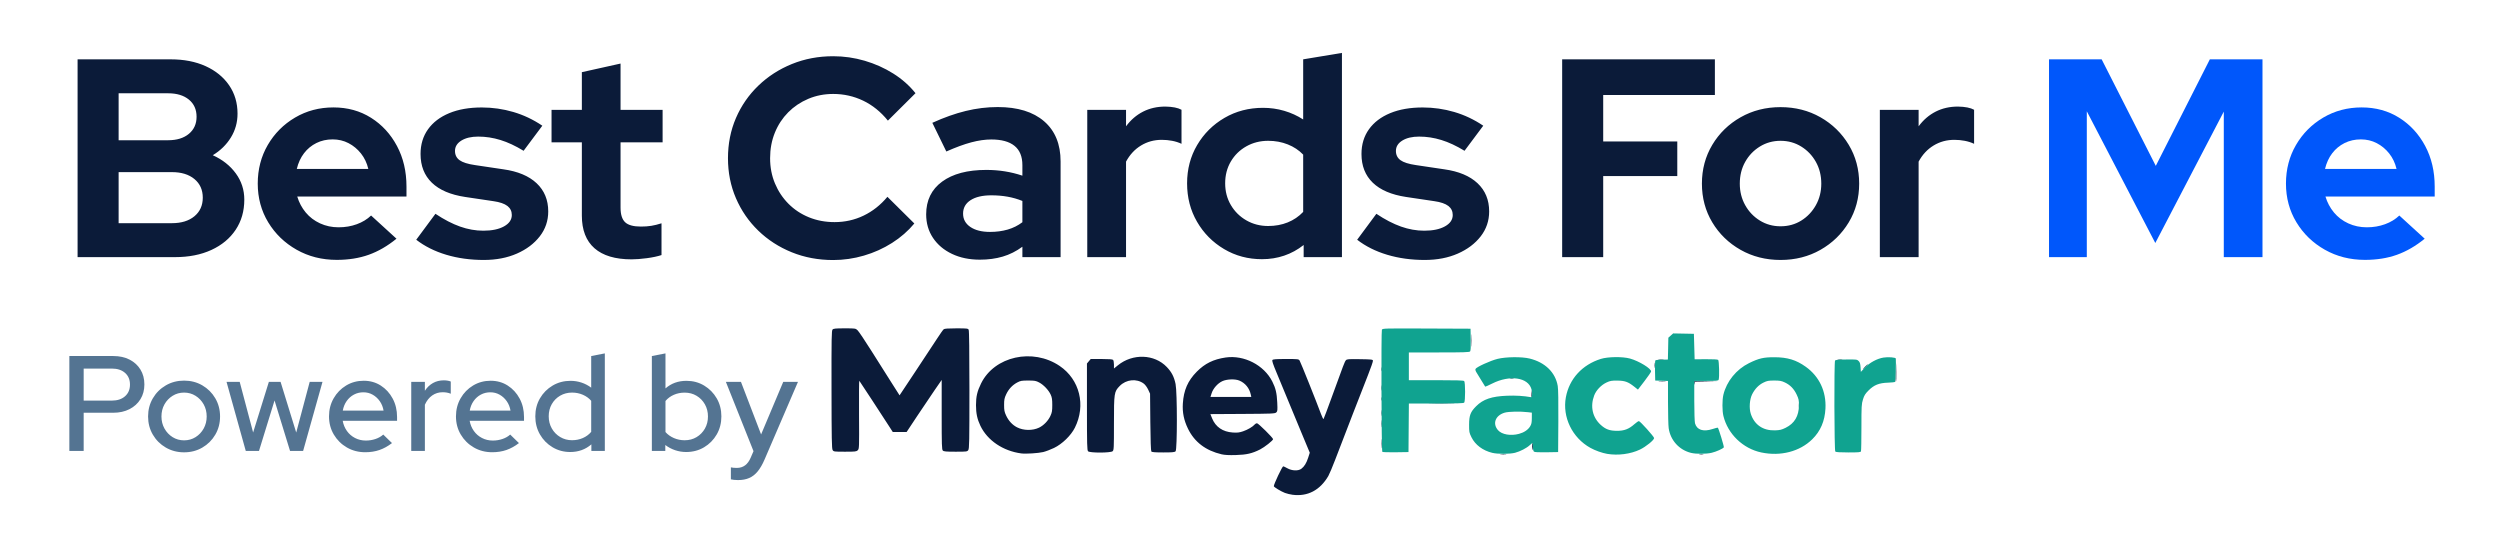
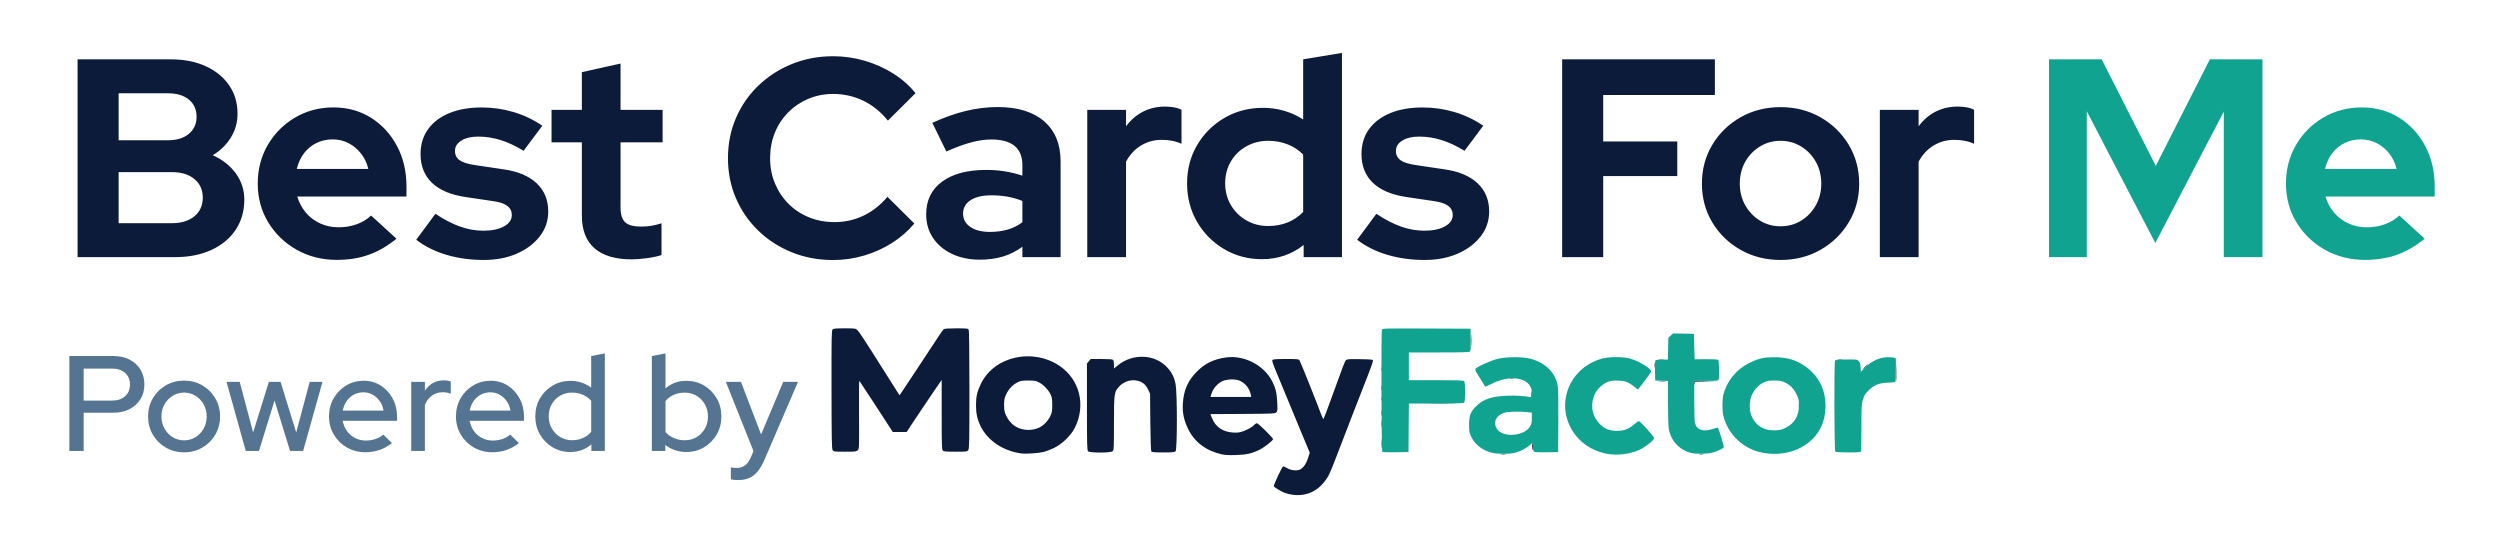
<svg xmlns="http://www.w3.org/2000/svg" viewBox="-30.0 -30.0 1263.6 280.1" width="2527" height="560" role="img" aria-label="Best Cards For Me, Powered by MoneyFactor">
  <defs>
    <linearGradient id="gnclight" gradientUnits="userSpaceOnUse" x1="181.7" y1="321.1" x2="319.5" y2="403.9">
      <stop offset="0.00" stop-color="#0A1935" />
      <stop offset="0.20" stop-color="#0A1A35" />
      <stop offset="0.40" stop-color="#0C1E3C" />
      <stop offset="0.60" stop-color="#0A1935" />
      <stop offset="0.80" stop-color="#091731" />
      <stop offset="1.00" stop-color="#0B1C38" />
    </linearGradient>
    <linearGradient id="gtclight" gradientUnits="userSpaceOnUse" x1="339.1" y1="501.7" x2="532.6" y2="279.6">
      <stop offset="0.00" stop-color="#0C9282" />
      <stop offset="0.20" stop-color="#10A290" />
      <stop offset="0.40" stop-color="#17CCB1" />
      <stop offset="0.60" stop-color="#19D7B9" />
      <stop offset="0.80" stop-color="#15C5AB" />
      <stop offset="1.00" stop-color="#17C3A9" />
    </linearGradient>
  </defs>
  <path fill="#0B1B39" d="M9.05 100.0V0.0H56.087Q66.211 0.0 73.796 3.451Q81.38 6.901 85.648 13.098Q89.916 19.294 89.916 27.459Q89.916 34.044 86.563 39.502Q83.209 44.96 77.401 48.473Q84.759 51.803 89.049 57.678Q93.34 63.553 93.34 70.934Q93.34 79.608 88.972 86.17Q84.604 92.732 76.704 96.366Q68.805 100.0 58.314 100.0ZM29.799 40.903H54.797Q61.433 40.903 65.32 37.666Q69.207 34.429 69.207 29.034Q69.207 23.537 65.32 20.351Q61.433 17.165 54.797 17.165H29.799ZM29.799 82.835H56.739Q63.901 82.835 68.124 79.334Q72.346 75.833 72.346 69.93Q72.346 64.026 68.124 60.525Q63.901 57.024 56.739 57.024H29.799ZM140.07 101.388Q128.861 101.388 119.786 96.255Q110.71 91.121 105.423 82.384Q100.135 73.648 100.135 62.809Q100.135 52.01 105.208 43.294Q110.282 34.577 119 29.444Q127.718 24.31 138.396 24.31Q149.097 24.31 157.406 29.546Q165.716 34.783 170.524 43.807Q175.332 52.831 175.332 64.348V69.378H120.107Q121.477 73.915 124.402 77.435Q127.326 80.954 131.644 82.937Q135.962 84.919 141.012 84.919Q145.968 84.919 150.227 83.359Q154.487 81.799 157.443 78.964L170.274 90.684Q163.453 96.241 156.234 98.815Q149.016 101.388 140.07 101.388ZM119.879 55.408H156.038Q154.976 50.93 152.337 47.603Q149.698 44.276 146.032 42.373Q142.366 40.471 138.008 40.471Q133.507 40.471 129.801 42.302Q126.095 44.133 123.538 47.46Q120.982 50.787 119.879 55.408ZM214.409 101.429Q204.217 101.429 195.457 98.808Q186.696 96.187 180.264 91.209L189.976 78.092Q196.515 82.459 202.413 84.548Q208.31 86.638 214.185 86.638Q220.704 86.638 224.645 84.452Q228.585 82.266 228.585 78.706Q228.585 75.839 226.346 74.12Q224.107 72.4 219.302 71.708L205.026 69.584Q193.901 67.909 188.174 62.385Q182.447 56.861 182.447 47.857Q182.447 40.626 186.234 35.347Q190.022 30.068 196.966 27.2Q203.909 24.332 213.409 24.332Q221.574 24.332 229.354 26.618Q237.135 28.903 244.014 33.555L234.543 46.239Q228.441 42.507 222.849 40.784Q217.258 39.06 211.606 39.06Q206.332 39.06 203.095 41.063Q199.857 43.066 199.857 46.3Q199.857 49.31 202.179 50.989Q204.501 52.668 209.962 53.463L224.238 55.587Q235.26 57.119 241.13 62.643Q247 68.167 247 76.903Q247 83.97 242.733 89.483Q238.465 94.996 231.144 98.212Q223.823 101.429 214.409 101.429ZM289.135 101.121Q276.771 101.121 270.385 95.512Q264.0 89.903 264.0 79.012V41.944H248.674V25.555H264.0V6.489L283.562 2.133V25.555H304.825V41.944H283.562V74.964Q283.562 80.165 285.876 82.357Q288.191 84.549 293.843 84.549Q296.741 84.549 299.098 84.172Q301.455 83.795 304.272 82.897V98.956Q301.25 99.956 296.815 100.538Q292.38 101.121 289.135 101.121ZM391.062 101.469Q379.795 101.469 370.11 97.54Q360.425 93.612 353.179 86.592Q345.934 79.571 341.902 70.214Q337.871 60.857 337.871 50.0Q337.871 39.04 341.902 29.683Q345.934 20.326 353.23 13.306Q360.527 6.286 370.212 2.357Q379.897 -1.571 391.062 -1.571Q399.227 -1.571 407.006 0.716Q414.785 3.004 421.409 7.16Q428.034 11.316 432.686 17.115L418.73 30.986Q413.284 24.272 406.2 20.885Q399.117 17.499 391.062 17.499Q384.298 17.499 378.46 19.975Q372.622 22.451 368.302 26.811Q363.982 31.171 361.578 37.081Q359.173 42.99 359.173 50.0Q359.173 56.867 361.629 62.745Q364.085 68.624 368.476 73.035Q372.867 77.447 378.828 79.871Q384.789 82.296 391.759 82.296Q399.608 82.296 406.446 79.012Q413.284 75.728 418.485 69.505L432.093 82.988Q427.4 88.644 420.827 92.82Q414.254 96.996 406.598 99.232Q398.942 101.469 391.062 101.469ZM465.223 101.286Q457.264 101.286 451.13 98.366Q444.996 95.447 441.536 90.282Q438.076 85.117 438.076 78.38Q438.076 67.724 446.15 61.816Q454.223 55.907 468.495 55.907Q478.117 55.907 486.724 58.815V53.491Q486.724 46.972 482.739 43.744Q478.755 40.515 471.008 40.515Q466.338 40.515 460.878 41.964Q455.419 43.413 448.272 46.596L441.193 32.091Q450.036 28.068 458.096 26.098Q466.155 24.127 474.266 24.127Q489.376 24.127 497.708 31.325Q506.04 38.523 506.04 51.652V100.0H486.724V94.744Q482.072 98.169 476.8 99.727Q471.527 101.286 465.223 101.286ZM456.737 77.992Q456.737 82.247 460.423 84.75Q464.109 87.253 470.364 87.253Q475.151 87.253 479.257 86.074Q483.362 84.895 486.724 82.354V71.594Q483.117 70.133 479.245 69.443Q475.374 68.753 471.038 68.753Q464.314 68.753 460.525 71.204Q456.737 73.656 456.737 77.992ZM519.523 100.0V25.555H539.125V33.851Q542.718 28.998 547.739 26.44Q552.759 23.881 559.022 23.881Q564.481 23.984 567.173 25.497V42.702Q565.008 41.68 562.433 41.189Q559.857 40.698 557.179 40.698Q551.429 40.698 546.705 43.56Q541.982 46.423 539.125 51.718V100.0ZM607.839 101.04Q597.326 101.04 588.69 95.921Q580.054 90.802 575.023 82.123Q569.992 73.443 569.992 62.706Q569.992 51.97 575.085 43.325Q580.179 34.68 588.901 29.598Q597.623 24.515 608.392 24.515Q613.926 24.515 619.081 26.022Q624.237 27.529 628.684 30.4V0.0L648.286 -3.25V100.0H628.93V93.865Q619.809 101.04 607.839 101.04ZM610.994 84.263Q616.374 84.263 620.877 82.442Q625.38 80.62 628.684 77.137V48.173Q625.483 44.833 620.899 43.011Q616.314 41.189 610.994 41.189Q604.914 41.189 599.944 43.986Q594.975 46.782 592.11 51.648Q589.246 56.514 589.246 62.666Q589.246 68.787 592.13 73.683Q595.014 78.579 599.971 81.421Q604.929 84.263 610.994 84.263ZM690.123 101.429Q679.932 101.429 671.171 98.808Q662.41 96.187 655.978 91.209L665.69 78.092Q672.229 82.459 678.127 84.548Q684.024 86.638 689.899 86.638Q696.419 86.638 700.359 84.452Q704.3 82.266 704.3 78.706Q704.3 75.839 702.06 74.12Q699.821 72.4 695.016 71.708L680.74 69.584Q669.616 67.909 663.888 62.385Q658.161 56.861 658.161 47.857Q658.161 40.626 661.949 35.347Q665.736 30.068 672.68 27.2Q679.624 24.332 689.123 24.332Q697.288 24.332 705.068 26.618Q712.849 28.903 719.728 33.555L710.258 46.239Q704.155 42.507 698.563 40.784Q692.972 39.06 687.32 39.06Q682.046 39.06 678.809 41.063Q675.572 43.066 675.572 46.3Q675.572 49.31 677.893 50.989Q680.215 52.668 685.676 53.463L699.952 55.587Q710.974 57.119 716.844 62.643Q722.714 68.167 722.714 76.903Q722.714 83.97 718.447 89.483Q714.179 94.996 706.858 98.212Q699.537 101.429 690.123 101.429ZM759.622 100.0V0.0H836.837V18.026H780.37V41.529H817.827V59.002H780.37V100.0ZM870.03 101.429Q858.861 101.429 849.823 96.309Q840.784 91.189 835.531 82.433Q830.278 73.677 830.278 62.844Q830.278 52.01 835.531 43.225Q840.784 34.441 849.823 29.304Q858.861 24.167 870.03 24.167Q881.211 24.167 890.217 29.298Q899.224 34.428 904.503 43.202Q909.783 51.976 909.783 62.832Q909.783 73.688 904.503 82.44Q899.224 91.193 890.217 96.311Q881.211 101.429 870.03 101.429ZM870.03 84.406Q875.879 84.406 880.517 81.517Q885.155 78.628 887.894 73.738Q890.632 68.849 890.632 62.848Q890.632 56.736 887.901 51.856Q885.171 46.976 880.485 44.083Q875.8 41.189 870.042 41.189Q864.284 41.189 859.587 44.083Q854.889 46.976 852.159 51.838Q849.429 56.701 849.429 62.849Q849.429 68.846 852.159 73.733Q854.889 78.62 859.579 81.513Q864.268 84.406 870.03 84.406ZM920.237 100.0V25.555H939.839V33.851Q943.433 28.998 948.453 26.44Q953.473 23.881 959.737 23.881Q965.195 23.984 967.887 25.497V42.702Q965.722 41.68 963.147 41.189Q960.572 40.698 957.893 40.698Q952.143 40.698 947.42 43.56Q942.696 46.423 939.839 51.718V100.0Z" />
-   <path fill="#0057FB" d="M1005.765 100.0V0.0H1032.378L1059.749 53.863L1087.078 0.0H1113.692V100.0H1094.131V26.425L1059.503 92.857L1024.875 26.26V100.0ZM1165.499 101.388Q1154.29 101.388 1145.214 96.255Q1136.139 91.121 1130.851 82.384Q1125.563 73.648 1125.563 62.809Q1125.563 52.01 1130.637 43.294Q1135.71 34.577 1144.429 29.444Q1153.147 24.31 1163.825 24.31Q1174.525 24.31 1182.835 29.546Q1191.145 34.783 1195.953 43.807Q1200.761 52.831 1200.761 64.348V69.378H1145.535Q1146.906 73.915 1149.83 77.435Q1152.755 80.954 1157.073 82.937Q1161.39 84.919 1166.441 84.919Q1171.396 84.919 1175.656 83.359Q1179.915 81.799 1182.871 78.964L1195.702 90.684Q1188.881 96.241 1181.663 98.815Q1174.445 101.388 1165.499 101.388ZM1145.308 55.408H1181.467Q1180.404 50.93 1177.766 47.603Q1175.127 44.276 1171.461 42.373Q1167.795 40.471 1163.437 40.471Q1158.936 40.471 1155.229 42.302Q1151.523 44.133 1148.967 47.46Q1146.411 50.787 1145.308 55.408Z" />
+   <path fill="#10A390" d="M1005.765 100.0V0.0H1032.378L1059.749 53.863L1087.078 0.0H1113.692V100.0H1094.131V26.425L1059.503 92.857L1024.875 26.26V100.0ZM1165.499 101.388Q1154.29 101.388 1145.214 96.255Q1136.139 91.121 1130.851 82.384Q1125.563 73.648 1125.563 62.809Q1125.563 52.01 1130.637 43.294Q1135.71 34.577 1144.429 29.444Q1153.147 24.31 1163.825 24.31Q1174.525 24.31 1182.835 29.546Q1191.145 34.783 1195.953 43.807Q1200.761 52.831 1200.761 64.348V69.378H1145.535Q1146.906 73.915 1149.83 77.435Q1152.755 80.954 1157.073 82.937Q1161.39 84.919 1166.441 84.919Q1171.396 84.919 1175.656 83.359Q1179.915 81.799 1182.871 78.964L1195.702 90.684Q1188.881 96.241 1181.663 98.815Q1174.445 101.388 1165.499 101.388ZM1145.308 55.408H1181.467Q1180.404 50.93 1177.766 47.603Q1175.127 44.276 1171.461 42.373Q1167.795 40.471 1163.437 40.471Q1158.936 40.471 1155.229 42.302Q1151.523 44.133 1148.967 47.46Q1146.411 50.787 1145.308 55.408Z" />
  <path fill="#547492" d="M4.888 198.0V150.0H27.075Q31.806 150.0 35.331 151.807Q38.856 153.614 40.838 156.848Q42.82 160.081 42.82 164.367Q42.82 168.591 40.838 171.815Q38.856 175.038 35.297 176.859Q31.738 178.679 27.075 178.679H12.128V198.0ZM12.128 172.537H26.375Q30.562 172.537 33.05 170.334Q35.538 168.13 35.538 164.436Q35.538 160.721 33.05 158.531Q30.562 156.341 26.375 156.341H12.128ZM62.888 198.686Q57.813 198.686 53.665 196.282Q49.516 193.877 47.105 189.766Q44.694 185.654 44.694 180.567Q44.694 175.48 47.105 171.363Q49.516 167.245 53.665 164.838Q57.813 162.43 62.888 162.43Q68.005 162.43 72.127 164.836Q76.249 167.243 78.666 171.358Q81.082 175.473 81.082 180.565Q81.082 185.656 78.666 189.767Q76.249 193.878 72.127 196.282Q68.005 198.686 62.888 198.686ZM62.888 192.633Q66.096 192.633 68.682 191.016Q71.269 189.399 72.795 186.663Q74.322 183.926 74.322 180.568Q74.322 177.148 72.797 174.433Q71.272 171.718 68.676 170.101Q66.08 168.483 62.89 168.483Q59.7 168.483 57.102 170.101Q54.504 171.718 52.979 174.429Q51.454 177.141 51.454 180.568Q51.454 183.926 52.979 186.662Q54.504 189.397 57.101 191.015Q59.697 192.633 62.888 192.633ZM94.087 198.0 84.356 163.068H91.013L97.799 188.66L105.752 163.068H111.681L119.585 188.68L126.399 163.068H132.871L123.072 198.0H116.47L108.627 172.463L100.757 198.0ZM154.479 198.638Q149.356 198.638 145.2 196.231Q141.044 193.824 138.606 189.716Q136.168 185.609 136.168 180.52Q136.168 175.48 138.503 171.396Q140.838 167.313 144.823 164.906Q148.807 162.499 153.704 162.499Q158.525 162.499 162.328 164.926Q166.131 167.354 168.352 171.499Q170.574 175.645 170.574 180.83V182.758H143.093Q143.608 185.623 145.212 187.884Q146.816 190.146 149.318 191.441Q151.82 192.736 154.788 192.736Q157.338 192.736 159.669 191.944Q162 191.152 163.59 189.706L168.003 194.015Q164.958 196.368 161.694 197.503Q158.429 198.638 154.479 198.638ZM143.127 177.598H163.746Q163.293 174.904 161.826 172.821Q160.359 170.737 158.228 169.538Q156.096 168.339 153.546 168.339Q150.928 168.339 148.748 169.504Q146.568 170.669 145.098 172.752Q143.628 174.836 143.127 177.598ZM177.743 198.0V163.068H184.634V167.565Q186.273 165.035 188.697 163.664Q191.121 162.293 194.213 162.293Q196.347 162.314 197.725 162.897V169.066Q196.771 168.661 195.735 168.483Q194.7 168.305 193.643 168.305Q190.654 168.305 188.329 169.936Q186.005 171.567 184.634 174.624V198.0ZM218.662 198.638Q213.539 198.638 209.383 196.231Q205.227 193.824 202.789 189.716Q200.351 185.609 200.351 180.52Q200.351 175.48 202.686 171.396Q205.021 167.313 209.006 164.906Q212.99 162.499 217.887 162.499Q222.708 162.499 226.511 164.926Q230.313 167.354 232.535 171.499Q234.757 175.645 234.757 180.83V182.758H207.276Q207.791 185.623 209.395 187.884Q210.999 190.146 213.501 191.441Q216.003 192.736 218.971 192.736Q221.521 192.736 223.852 191.944Q226.183 191.152 227.773 189.706L232.186 194.015Q229.141 196.368 225.877 197.503Q222.612 198.638 218.662 198.638ZM207.31 177.598H227.929Q227.476 174.904 226.009 172.821Q224.542 170.737 222.41 169.538Q220.279 168.339 217.729 168.339Q215.111 168.339 212.931 169.504Q210.751 170.669 209.281 172.752Q207.811 174.836 207.31 177.598ZM258.117 198.528Q253.214 198.528 249.186 196.124Q245.158 193.72 242.812 189.644Q240.465 185.567 240.465 180.5Q240.465 175.432 242.824 171.383Q245.183 167.333 249.228 164.937Q253.273 162.54 258.268 162.54Q261.134 162.54 263.804 163.421Q266.475 164.301 268.723 165.994V150.0L275.614 148.669V198.0H268.813V194.655Q264.349 198.528 258.117 198.528ZM259.03 192.564Q261.985 192.564 264.504 191.461Q267.023 190.357 268.723 188.342V172.637Q267.044 170.69 264.508 169.586Q261.973 168.483 259.03 168.483Q255.736 168.483 253.043 170.041Q250.35 171.6 248.798 174.312Q247.246 177.023 247.246 180.452Q247.246 183.874 248.802 186.612Q250.358 189.349 253.048 190.957Q255.739 192.564 259.03 192.564ZM299.389 198.0V150.0L306.279 148.669V166.372Q310.627 162.54 316.886 162.54Q321.858 162.54 325.849 164.947Q329.84 167.354 332.189 171.403Q334.537 175.453 334.537 180.52Q334.537 185.588 332.178 189.661Q329.819 193.735 325.797 196.131Q321.775 198.528 316.735 198.528Q313.862 198.528 311.15 197.613Q308.439 196.698 306.19 194.984V198.0ZM315.972 192.585Q319.338 192.585 321.991 191.001Q324.644 189.418 326.201 186.703Q327.757 183.989 327.757 180.568Q327.757 177.148 326.201 174.409Q324.644 171.671 321.981 170.087Q319.318 168.504 315.972 168.504Q313.018 168.504 310.499 169.607Q307.98 170.711 306.279 172.726V188.431Q307.959 190.357 310.523 191.471Q313.086 192.585 315.972 192.585ZM342.976 212.716Q341.912 212.716 340.942 212.613Q339.971 212.51 339.34 212.352V206.293Q340.568 206.567 342.385 206.567Q347.158 206.567 349.345 201.425L350.783 198.097L336.816 163.068H344.44L354.62 189.641L365.815 163.068H373.262L356.387 202.296Q354.782 206.021 352.909 208.315Q351.036 210.61 348.625 211.663Q346.214 212.716 342.976 212.716Z" />
  <g transform="translate(159.17 36.73) scale(0.36905)">
    <path fill-rule="evenodd" fill="#0B1B39" d="M1257.74 497.00C1254.57 496.59 1249.84 495.46 1247.24 494.47C1241.93 492.47 1232.00 486.45 1232.00 485.23C1232.00 482.41 1243.56 458.00 1244.89 458.00C1245.36 458.00 1247.94 459.22 1250.61 460.72C1256.93 464.25 1265.42 464.56 1269.67 461.41C1273.77 458.37 1276.67 453.67 1279.12 446.07L1281.27 439.38L1269.00 409.94C1262.25 393.75 1254.72 375.55 1252.25 369.50C1244.77 351.16 1243.52 348.14 1236.14 330.59C1230.72 317.71 1229.29 313.35 1230.14 312.34C1230.98 311.32 1235.34 311.00 1248.60 311.00C1265.50 311.00 1265.99 311.06 1267.40 313.25C1268.78 315.41 1290.69 370.16 1296.60 386.23C1298.16 390.48 1299.75 393.63 1300.12 393.23C1300.50 392.83 1305.61 379.23 1311.49 363.00C1327.92 317.66 1329.08 314.63 1330.77 312.73C1332.19 311.14 1334.16 310.98 1349.91 311.23C1365.82 311.47 1367.51 311.67 1367.82 313.28C1368.00 314.25 1364.98 323.03 1361.11 332.78C1353.91 350.88 1328.16 417.34 1316.01 449.19C1312.30 458.92 1308.09 468.87 1306.67 471.30C1295.25 490.79 1278.39 499.64 1257.74 497.00ZM1160.50 441.57C1138.67 436.45 1123.30 424.75 1114.43 406.51C1108.80 394.93 1106.61 384.24 1107.38 372.00C1108.52 353.74 1114.19 340.77 1126.46 328.38C1137.61 317.12 1149.29 311.38 1166.00 308.94C1191.23 305.25 1218.55 319.31 1229.92 341.84C1234.52 350.96 1236.10 357.65 1236.70 370.50C1237.21 381.52 1237.09 382.64 1235.31 384.24C1233.53 385.83 1229.53 386.00 1189.23 386.24L1145.10 386.50L1147.50 392.41C1152.24 404.06 1162.08 410.79 1175.70 411.70C1182.04 412.12 1184.70 411.81 1189.92 410.04C1196.23 407.90 1203.35 403.70 1205.93 400.58C1206.65 399.71 1208.00 399.00 1208.93 399.00C1210.77 399.00 1231.00 419.01 1231.00 420.82C1231.00 422.59 1219.35 431.79 1213.16 434.92C1202.30 440.40 1194.66 442.16 1180.00 442.58C1170.66 442.85 1164.65 442.54 1160.50 441.57ZM1542.73 441.28C1544.50 441.06 1547.65 441.05 1549.73 441.27C1551.80 441.49 1550.35 441.67 1546.50 441.67C1542.65 441.68 1540.95 441.50 1542.73 441.28ZM1815.26 441.28C1816.78 441.05 1819.03 441.06 1820.26 441.30C1821.49 441.53 1820.25 441.72 1817.50 441.71C1814.75 441.71 1813.74 441.51 1815.26 441.28ZM886.00 440.35C861.02 437.01 839.68 422.58 830.04 402.50C825.72 393.51 824.00 385.46 824.00 374.32C824.00 362.45 825.68 355.22 830.95 344.50C849.23 307.26 901.75 295.55 938.60 320.50C966.13 339.14 974.83 374.46 959.45 405.14C954.08 415.84 942.16 427.42 930.89 432.86C926.28 435.09 919.58 437.62 916.00 438.48C909.27 440.10 892.12 441.17 886.00 440.35ZM977.57 437.43C976.18 436.04 976.00 429.13 976.00 376.51L976.00 317.15L978.59 314.08L981.18 311.00L995.89 311.00C1006.00 311.00 1010.98 311.38 1011.80 312.20C1012.46 312.86 1013.00 315.79 1013.00 318.71L1013.00 324.02L1018.33 319.68C1038.62 303.16 1068.42 304.17 1085.39 321.97C1092.06 328.96 1095.38 335.39 1097.42 345.27C1099.77 356.63 1099.77 435.08 1097.43 437.43C1096.14 438.72 1093.13 439.00 1080.55 439.00C1069.52 439.00 1064.96 438.65 1064.22 437.75C1063.57 436.96 1063.06 422.18 1062.83 397.50L1062.47 358.50L1059.86 352.89C1058.38 349.73 1055.77 346.17 1053.87 344.74C1044.18 337.42 1029.70 338.87 1020.81 348.03C1013.23 355.85 1013.00 357.37 1013.00 399.53C1013.00 433.29 1012.88 435.80 1011.17 437.35C1008.53 439.74 979.95 439.81 977.57 437.43ZM627.62 435.75C626.41 433.85 626.17 420.93 626.08 352.84C625.98 280.39 626.13 272.01 627.55 270.59C628.86 269.28 631.76 269.00 644.06 269.00C658.96 269.00 658.97 269.00 661.86 271.75C663.45 273.26 671.84 285.75 680.49 299.50C689.15 313.25 701.42 332.66 707.77 342.64L719.30 360.77L741.30 327.64C753.40 309.41 766.65 289.32 770.74 283.00C774.82 276.68 778.89 270.94 779.78 270.25C780.91 269.37 786.06 269.00 797.16 269.00C811.73 269.00 813.01 269.15 813.96 270.93C814.65 272.22 815.00 299.74 815.00 353.21C815.00 424.31 814.82 433.81 813.44 435.78C811.95 437.92 811.28 438.00 796.01 438.00C782.92 438.00 779.87 437.73 778.57 436.43C777.19 435.04 777.00 429.20 777.00 387.27L777.00 339.68L767.38 353.59C762.09 361.24 751.28 377.29 743.36 389.25L728.96 411.00L719.47 411.00L709.99 411.00L705.66 404.25C696.98 390.72 664.76 341.48 664.14 340.80C663.79 340.41 663.63 361.21 663.78 387.02C664.05 433.02 664.02 433.98 662.03 435.97C660.17 437.83 658.74 438.00 644.52 438.00C629.56 438.00 629.00 437.92 627.62 435.75ZM1379.37 427.00C1379.37 421.23 1379.54 418.86 1379.74 421.75C1379.94 424.64 1379.94 429.36 1379.74 432.25C1379.54 435.14 1379.37 432.77 1379.37 427.00ZM1585.85 431.00C1585.66 428.25 1585.84 426.00 1586.25 426.00C1586.66 426.00 1587.00 428.25 1587.00 431.00C1587.00 437.45 1586.29 437.45 1585.85 431.00ZM910.45 405.02C916.70 402.00 922.75 395.77 925.85 389.16C928.13 384.28 928.50 382.19 928.50 374.00C928.50 366.38 928.07 363.58 926.34 359.82C923.43 353.52 916.67 346.40 910.54 343.16C906.06 340.79 904.40 340.50 895.50 340.50C886.59 340.50 884.96 340.79 880.50 343.16C873.82 346.72 868.70 352.22 865.30 359.50C862.92 364.59 862.50 366.78 862.50 374.00C862.50 381.22 862.92 383.41 865.30 388.50C868.69 395.75 873.87 401.34 880.23 404.59C889.15 409.16 901.55 409.33 910.45 405.02ZM1379.34 399.50C1379.35 395.10 1379.52 393.42 1379.73 395.78C1379.94 398.13 1379.94 401.73 1379.73 403.78C1379.51 405.82 1379.34 403.90 1379.34 399.50ZM1379.32 385.00C1379.32 381.43 1379.50 379.96 1379.72 381.75C1379.95 383.54 1379.95 386.46 1379.72 388.25C1379.50 390.04 1379.32 388.57 1379.32 385.00ZM1951.29 374.50C1951.29 371.75 1951.49 370.74 1951.72 372.26C1951.95 373.78 1951.94 376.03 1951.70 377.26C1951.47 378.49 1951.28 377.25 1951.29 374.50ZM1447.25 372.25C1455.36 372.08 1468.64 372.08 1476.75 372.25C1484.86 372.42 1478.22 372.56 1462.00 372.56C1445.78 372.56 1439.14 372.42 1447.25 372.25ZM1379.25 365.50C1379.26 363.30 1379.47 362.52 1379.71 363.76C1379.95 365.01 1379.94 366.81 1379.69 367.76C1379.44 368.72 1379.24 367.70 1379.25 365.50ZM1584.98 358.70L1585.46 353.50L1585.80 357.89C1585.98 360.30 1585.76 362.64 1585.31 363.09C1584.87 363.54 1584.72 361.56 1584.98 358.70ZM1200.46 359.75C1198.54 350.87 1192.85 343.93 1184.73 340.53C1178.95 338.12 1167.56 338.53 1161.46 341.37C1155.09 344.33 1148.93 351.28 1146.82 357.88L1145.18 363.00L1173.17 363.00L1201.16 363.00L1200.46 359.75ZM1379.31 350.50C1379.32 347.20 1379.50 345.97 1379.72 347.77C1379.95 349.57 1379.94 352.27 1379.71 353.77C1379.49 355.27 1379.30 353.80 1379.31 350.50ZM1808.15 344.25L1808.00 341.00L1823.75 341.22L1839.50 341.44L1824.31 341.75L1809.13 342.05L1808.71 344.78C1808.33 347.28 1808.29 347.24 1808.15 344.25ZM2084.00 329.70L2084.49 316.50L2084.78 328.92C2084.94 335.75 2084.71 341.69 2084.28 342.12C2083.85 342.55 2083.72 336.97 2084.00 329.70ZM1759.75 341.27C1762.09 341.06 1765.91 341.06 1768.25 341.27C1770.59 341.48 1768.67 341.65 1764.00 341.65C1759.33 341.65 1757.41 341.48 1759.75 341.27ZM1555.75 337.29C1556.99 337.06 1559.01 337.06 1560.25 337.29C1561.49 337.53 1560.47 337.73 1558.00 337.73C1555.53 337.73 1554.51 337.53 1555.75 337.29ZM1379.27 325.00C1379.27 322.52 1379.47 321.51 1379.71 322.75C1379.94 323.99 1379.94 326.01 1379.71 327.25C1379.47 328.49 1379.27 327.48 1379.27 325.00ZM1753.31 319.50C1753.32 316.20 1753.50 314.97 1753.72 316.77C1753.95 318.57 1753.94 321.27 1753.71 322.77C1753.49 324.27 1753.30 322.80 1753.31 319.50ZM2042.00 321.50C2043.87 319.57 2045.62 318.00 2045.89 318.00C2046.17 318.00 2044.87 319.57 2043.00 321.50C2041.13 323.43 2039.38 325.00 2039.11 325.00C2038.83 325.00 2040.13 323.43 2042.00 321.50ZM1758.73 311.28C1760.50 311.06 1763.65 311.05 1765.73 311.27C1767.80 311.49 1766.35 311.67 1762.50 311.67C1758.65 311.68 1756.95 311.50 1758.73 311.28ZM2004.77 311.28C2006.57 311.05 2009.27 311.06 2010.77 311.29C2012.27 311.51 2010.80 311.70 2007.50 311.69C2004.20 311.68 2002.97 311.50 2004.77 311.28ZM1502.39 285.50C1502.40 277.80 1502.55 274.78 1502.74 278.79C1502.93 282.81 1502.93 289.11 1502.74 292.79C1502.55 296.48 1502.39 293.20 1502.39 285.50Z" />
    <path fill-rule="evenodd" fill="#10A390" d="M1688.76 440.97C1681.73 439.78 1672.27 436.40 1665.62 432.70C1640.78 418.89 1627.10 390.61 1632.09 363.43C1636.71 338.29 1654.43 318.86 1680.04 310.85C1689.71 307.83 1709.82 307.59 1719.92 310.37C1732.38 313.81 1749.43 324.30 1748.80 328.14C1748.63 329.14 1744.53 335.12 1739.67 341.44L1730.84 352.92L1725.67 348.83C1717.41 342.28 1712.88 340.67 1702.50 340.58C1694.74 340.51 1692.71 340.87 1687.81 343.17C1680.42 346.63 1673.61 353.79 1670.90 360.92C1665.20 375.95 1668.58 391.06 1679.94 401.33C1686.59 407.33 1692.07 409.34 1702.00 409.40C1712.00 409.47 1718.45 406.99 1726.15 400.14C1728.71 397.86 1731.41 396.04 1732.15 396.10C1733.96 396.22 1753.00 417.44 1753.00 419.32C1753.00 422.07 1741.69 431.23 1733.50 435.11C1720.58 441.24 1703.57 443.46 1688.76 440.97ZM1531.35 439.58C1518.29 436.41 1507.93 428.66 1502.79 418.22C1499.69 411.93 1499.50 410.93 1499.53 401.02C1499.57 388.22 1501.38 383.49 1509.24 375.64C1518.78 366.10 1530.43 362.15 1551.50 361.31C1563.22 360.84 1574.21 361.50 1584.44 363.31C1586.02 363.59 1586.32 357.22 1584.96 352.34C1580.41 336.12 1555.30 332.50 1531.22 344.60C1526.11 347.17 1521.78 349.09 1521.60 348.88C1521.42 348.67 1518.81 344.45 1515.81 339.50C1512.81 334.55 1509.75 329.55 1509.02 328.38C1508.28 327.22 1507.96 325.55 1508.30 324.67C1509.27 322.14 1528.63 313.27 1538.50 310.83C1550.03 307.98 1571.71 307.75 1582.40 310.36C1603.64 315.54 1617.81 329.37 1620.97 348.00C1621.68 352.23 1621.97 369.19 1621.78 396.50L1621.50 438.50L1605.63 438.78C1594.78 438.96 1589.33 438.69 1588.38 437.90C1587.52 437.19 1587.00 434.74 1587.00 431.38C1587.00 428.42 1586.75 426.00 1586.45 426.00C1586.14 426.00 1584.45 427.35 1582.70 428.99C1578.34 433.07 1569.54 437.62 1562.46 439.47C1555.40 441.31 1538.72 441.37 1531.35 439.58ZM1803.50 439.59C1787.26 435.56 1775.35 422.37 1772.94 405.74C1772.45 402.31 1772.03 386.36 1772.02 370.29L1772.00 341.08L1763.25 340.79L1754.50 340.50L1754.22 327.08C1754.07 319.70 1754.29 313.31 1754.73 312.87C1755.16 312.44 1759.19 312.01 1763.69 311.91L1771.86 311.74L1772.18 296.79L1772.50 281.83L1775.80 278.89L1779.09 275.95L1793.30 276.22L1807.50 276.50L1808.00 293.94L1808.50 311.39L1823.99 311.27C1833.49 311.20 1839.96 311.55 1840.74 312.20C1842.06 313.30 1842.61 336.24 1841.39 339.42C1840.87 340.77 1838.42 341.00 1824.39 341.00L1808.00 341.00L1808.01 368.25C1808.01 383.24 1808.46 397.10 1809.00 399.06C1811.53 408.18 1820.34 411.08 1832.95 406.95C1836.82 405.68 1840.13 404.84 1840.32 405.07C1841.58 406.66 1849.04 431.13 1848.51 431.98C1847.34 433.87 1838.19 437.98 1831.77 439.49C1824.27 441.26 1810.43 441.31 1803.50 439.59ZM1899.86 439.04C1874.66 433.72 1853.96 413.78 1847.91 389.00C1846.19 381.97 1846.18 367.10 1847.88 360.00C1852.28 341.67 1865.64 325.20 1883.02 316.66C1896.55 310.01 1903.00 308.52 1918.00 308.58C1935.69 308.64 1947.60 312.27 1960.65 321.58C1979.28 334.86 1988.94 355.32 1987.72 378.90C1986.82 396.14 1980.89 409.91 1969.60 421.00C1952.49 437.81 1926.23 444.60 1899.86 439.04ZM1380.56 438.09C1379.46 436.31 1378.97 272.93 1380.06 270.89C1381.05 269.04 1382.92 268.99 1441.29 269.24L1501.50 269.50L1501.78 284.36C1501.97 294.47 1501.69 299.67 1500.90 300.61C1499.96 301.75 1492.42 302.00 1458.38 302.00L1417.00 302.00L1417.00 321.00L1417.00 340.00L1454.30 340.00C1481.98 340.00 1491.91 340.31 1492.80 341.20C1494.47 342.87 1494.47 369.13 1492.80 370.80C1491.91 371.69 1481.98 372.00 1454.31 372.00L1417.03 372.00L1416.76 405.25L1416.50 438.50L1398.82 438.77C1388.41 438.93 1380.90 438.65 1380.56 438.09ZM2001.20 437.80C1999.78 436.38 1999.46 315.40 2000.87 313.17C2001.50 312.18 2005.42 311.80 2016.32 311.67C2030.22 311.51 2031.04 311.61 2033.17 313.73C2034.89 315.45 2035.50 317.42 2035.81 322.29L2036.21 328.63L2041.79 322.78C2048.29 315.96 2058.49 310.45 2067.18 309.05C2073.79 307.98 2083.95 308.78 2084.11 310.39C2084.57 315.01 2083.68 341.67 2083.05 342.32C2082.62 342.77 2078.26 343.27 2073.38 343.42C2061.16 343.81 2054.30 346.54 2046.85 353.99C2042.17 358.67 2040.82 360.83 2039.09 366.43C2037.16 372.70 2037.00 375.57 2037.00 404.52C2037.00 421.75 2036.73 436.55 2036.39 437.42C2035.87 438.77 2033.39 439.00 2019.09 439.00C2007.44 439.00 2002.04 438.64 2001.20 437.80ZM1567.86 413.55C1574.76 411.71 1580.16 408.10 1583.09 403.36C1584.97 400.31 1585.43 398.15 1585.46 392.04L1585.50 384.50L1580.00 383.85C1569.46 382.60 1553.57 382.94 1548.23 384.52C1535.51 388.30 1531.26 399.53 1539.15 408.52C1544.39 414.49 1556.42 416.59 1567.86 413.55ZM1933.23 405.21C1945.32 399.25 1951.29 389.17 1951.40 374.50C1951.46 367.56 1951.05 365.63 1948.36 359.91C1944.56 351.85 1939.45 346.57 1932.09 343.12C1927.36 340.90 1925.12 340.50 1917.50 340.50C1909.68 340.50 1907.76 340.87 1902.84 343.28C1896.28 346.50 1891.19 351.74 1887.36 359.21C1883.79 366.20 1882.92 378.41 1885.46 386.16C1890.35 401.12 1902.26 409.26 1918.52 408.75C1925.28 408.54 1927.61 407.98 1933.23 405.21Z" />
  </g>
</svg>
